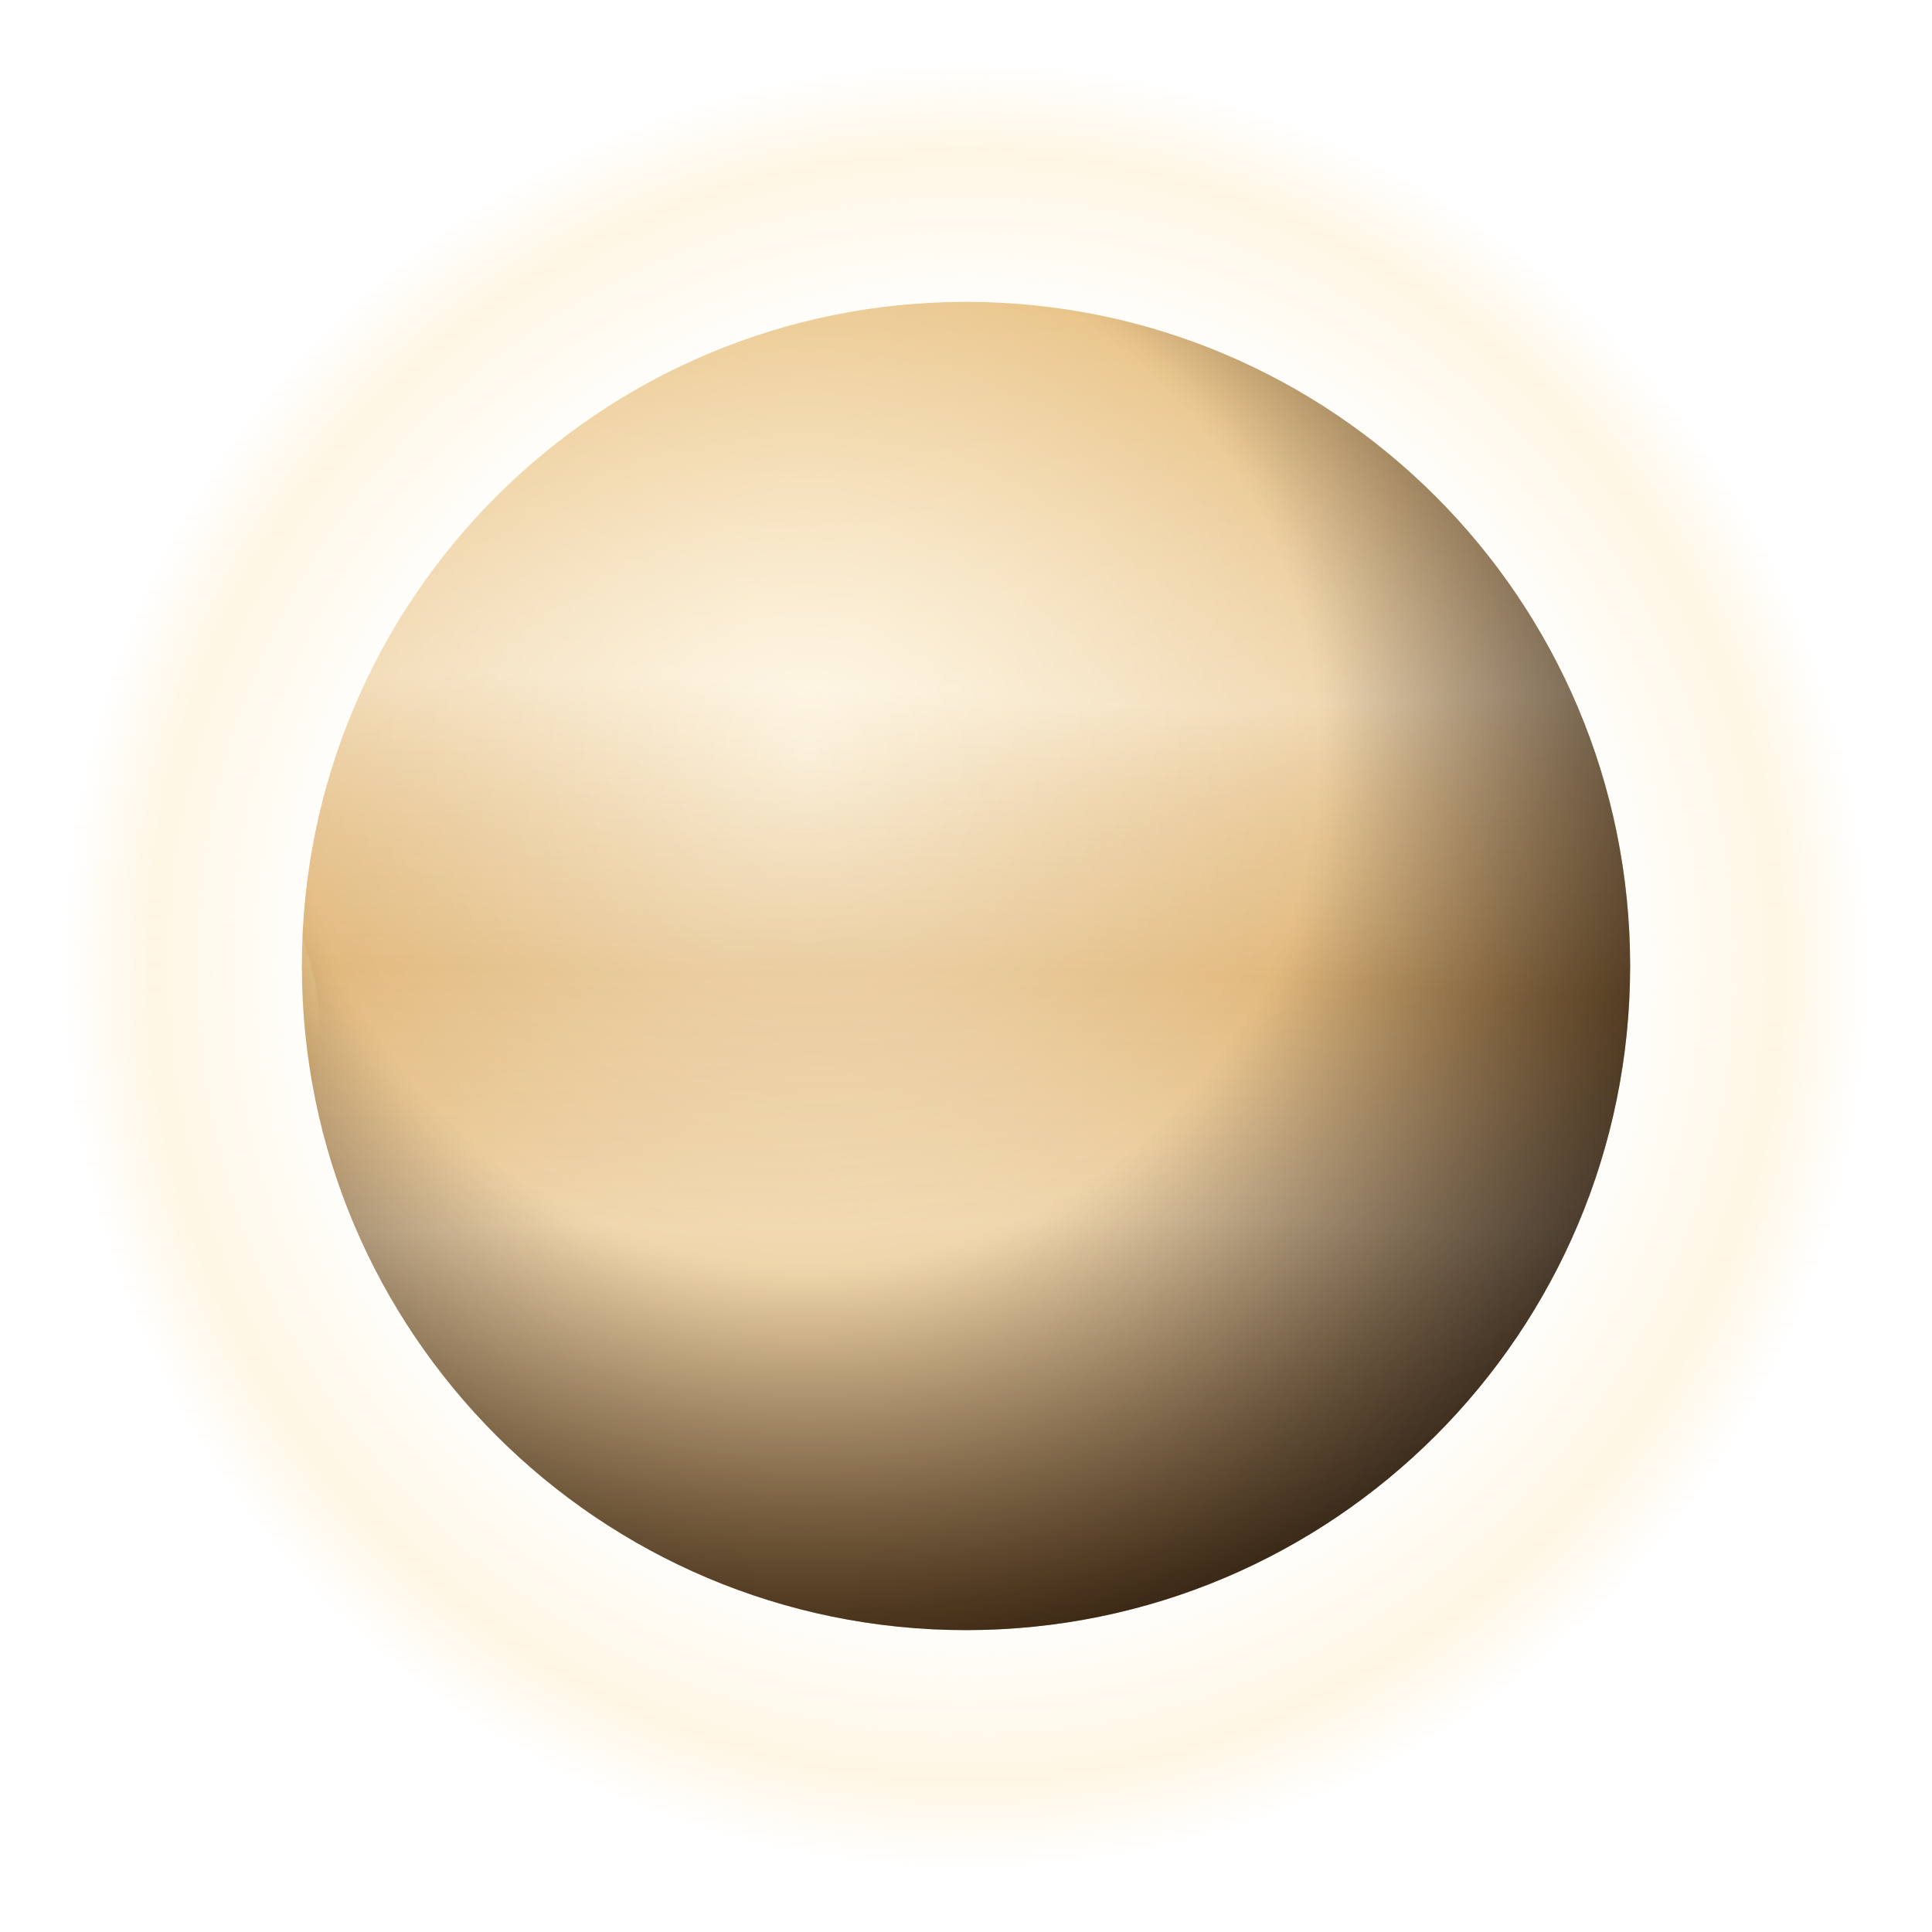
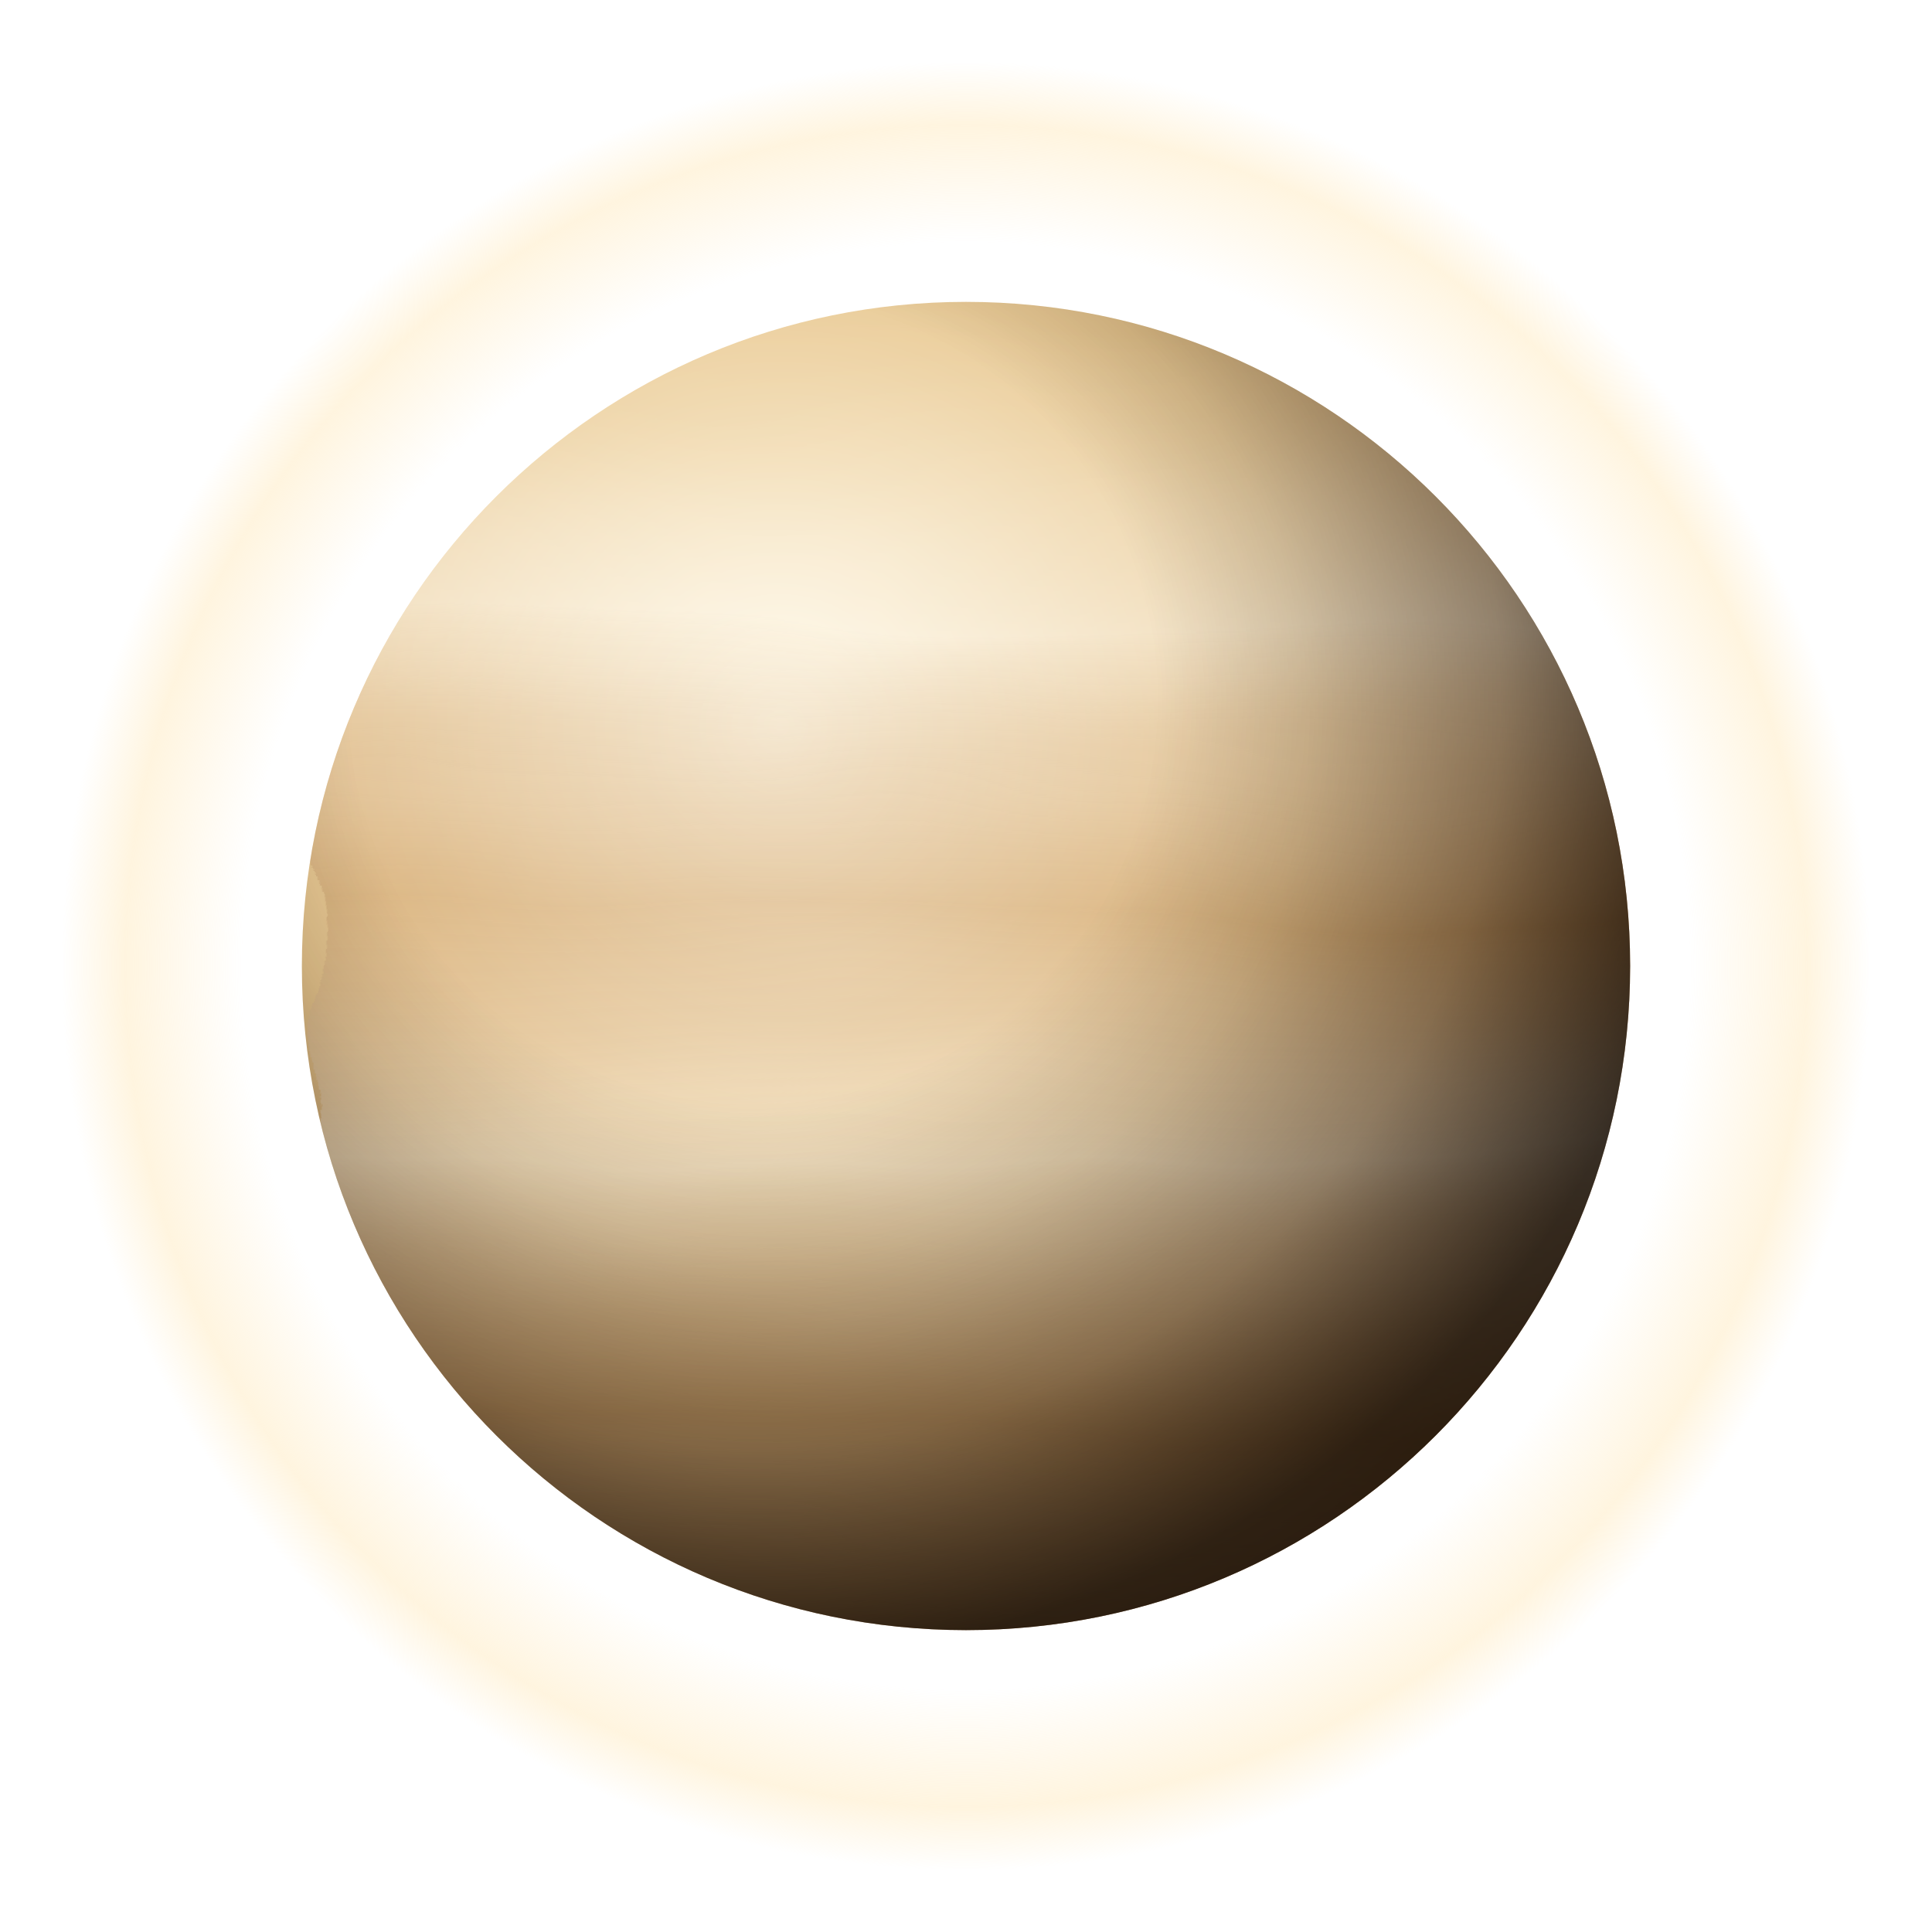
<svg xmlns="http://www.w3.org/2000/svg" viewBox="0 0 64 64" width="64" height="64">
-   <style>@media (prefers-reduced-motion:no-preference){.t{animation:s 60s linear infinite}}@keyframes s{to{transform:translateX(-48px)}}</style>
+   <style>@media (prefers-reduced-motion:no-preference){.t{animation:s 64s linear infinite}}</style>
  <defs>
-     <radialGradient id="b" cx="38%" cy="34%" r="72%">
-       <stop offset="0" stop-color="#fff5dc" />
-       <stop offset=".55" stop-color="#e9c489" />
+     <radialGradient id="b" cx="36%" cy="32%" r="72%">
+       <stop offset="0" stop-color="#fff6de" />
+       <stop offset=".55" stop-color="#e6c48c" />
      <stop offset="1" stop-color="#8a5a2a" />
    </radialGradient>
    <linearGradient id="cl" x1="0" y1="0" x2="0" y2="1">
-       <stop offset="0" stop-color="#fff" stop-opacity=".0" />
-       <stop offset=".3" stop-color="#fff" stop-opacity=".35" />
-       <stop offset=".5" stop-color="#c9975a" stop-opacity=".25" />
-       <stop offset=".7" stop-color="#fff" stop-opacity=".3" />
+       <stop offset="0" stop-color="#fff" stop-opacity="0" />
+       <stop offset=".25" stop-color="#fff" stop-opacity=".4" />
+       <stop offset=".45" stop-color="#b98453" stop-opacity=".28" />
+       <stop offset=".65" stop-color="#fff" stop-opacity=".35" />
+       <stop offset=".85" stop-color="#b98453" stop-opacity=".2" />
      <stop offset="1" stop-color="#fff" stop-opacity="0" />
    </linearGradient>
-     <radialGradient id="sh" cx="38%" cy="34%" r="70%">
-       <stop offset=".55" stop-color="#000" stop-opacity="0" />
-       <stop offset="1" stop-color="#000" stop-opacity=".62" />
+     <filter id="sw">
+       <feTurbulence type="fractalNoise" baseFrequency=".035 .1" numOctaves="3" seed="9" />
+       <feDisplacementMap in="SourceGraphic" scale="5" xChannelSelector="R" yChannelSelector="G" />
+     </filter>
+     <radialGradient id="lb" cx="34%" cy="30%" r="72%">
+       <stop offset=".42" stop-color="#000" stop-opacity="0" />
+       <stop offset=".78" stop-color="#000" stop-opacity="0.32" />
+       <stop offset="1" stop-color="#000" stop-opacity="0.7" />
    </radialGradient>
-     <radialGradient id="hz">
-       <stop offset=".7" stop-color="#ffe6b3" stop-opacity=".0" />
-       <stop offset=".9" stop-color="#ffe6b3" stop-opacity=".35" />
+     <radialGradient id="at">
+       <stop offset="0.8" stop-color="#ffe6b3" stop-opacity="0" />
+       <stop offset=".93" stop-color="#ffe6b3" stop-opacity="0.42" />
      <stop offset="1" stop-color="#ffe6b3" stop-opacity="0" />
    </radialGradient>
    <clipPath id="k">
      <circle cx="32" cy="32" r="22" />
    </clipPath>
-     <filter id="sw">
-       <feTurbulence type="fractalNoise" baseFrequency=".03 .09" numOctaves="2" seed="9" />
-       <feDisplacementMap in="SourceGraphic" scale="4" xChannelSelector="R" yChannelSelector="G" />
-     </filter>
+     <style>@keyframes s{to{transform:translateX(-48px)}}</style>
  </defs>
-   <circle cx="32" cy="32" r="30" fill="url(#hz)" />
+   <circle cx="32" cy="32" r="30" fill="url(#at)" />
  <circle cx="32" cy="32" r="22" fill="url(#b)" />
  <g clip-path="url(#k)">
    <g class="t">
      <rect x="10" y="10" width="96" height="44" fill="url(#cl)" filter="url(#sw)" />
    </g>
-     <circle cx="32" cy="32" r="22" fill="url(#sh)" />
+     <circle cx="32" cy="32" r="22" fill="url(#lb)" />
  </g>
</svg>
